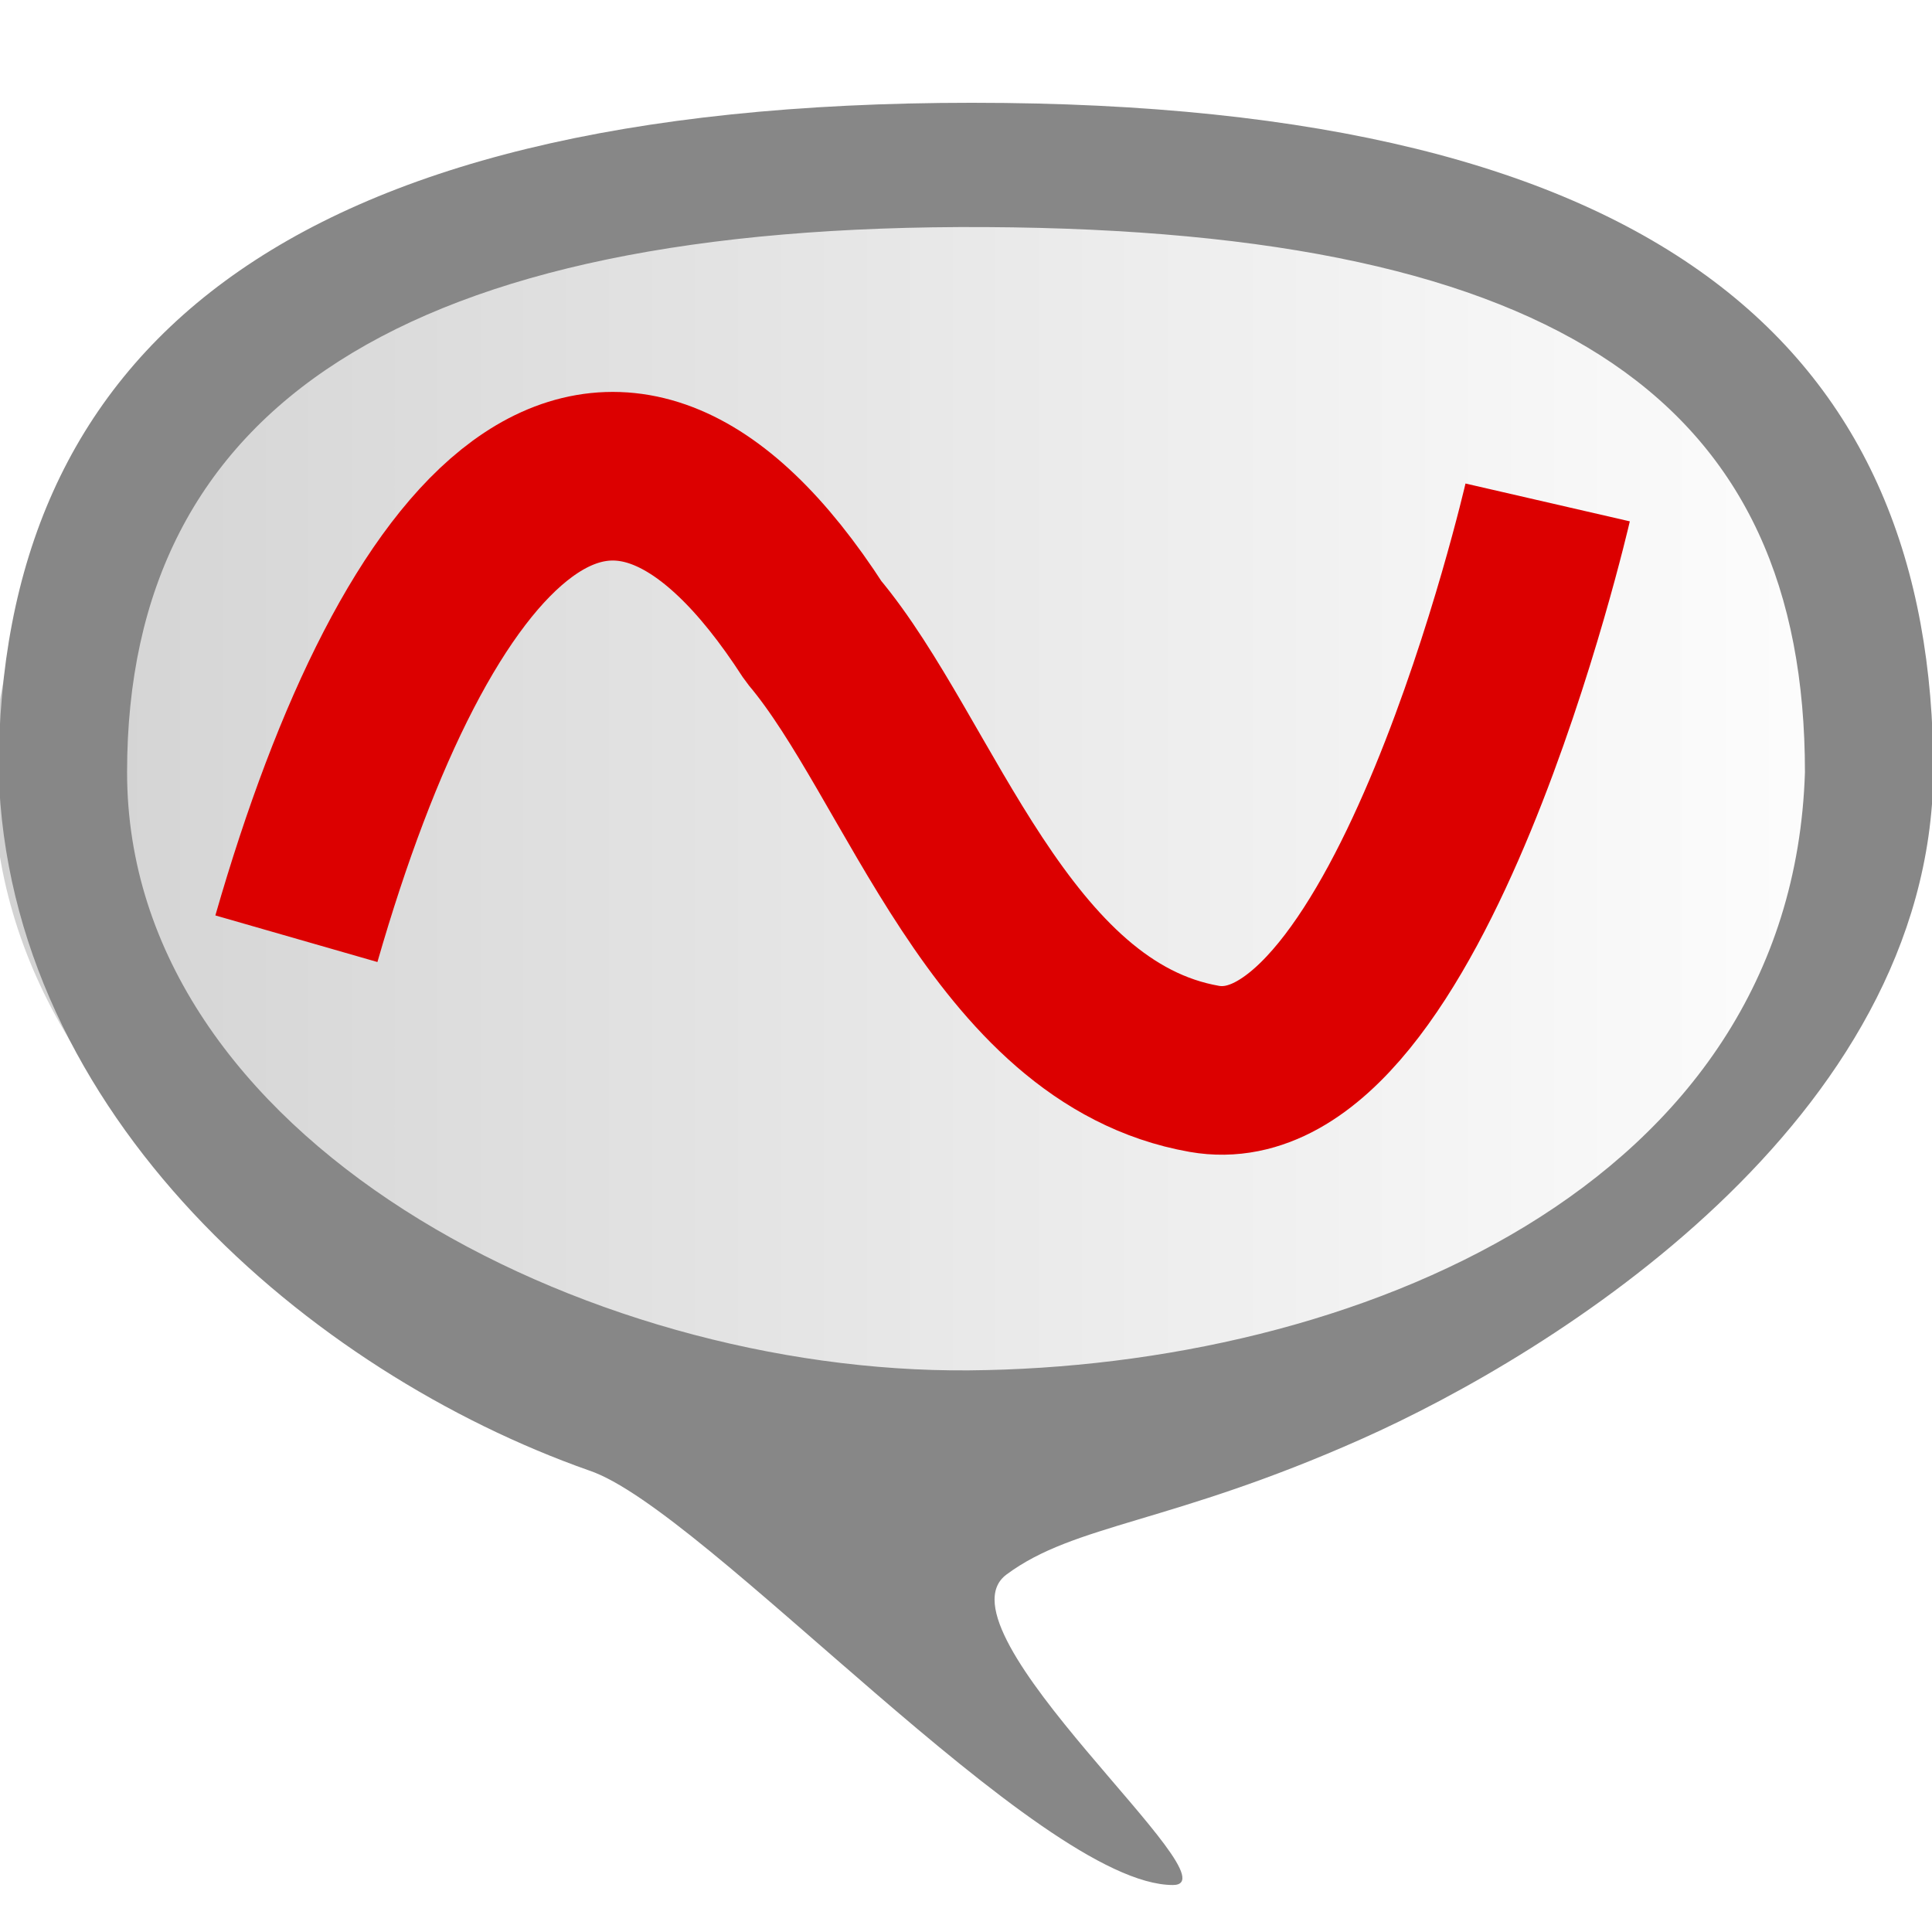
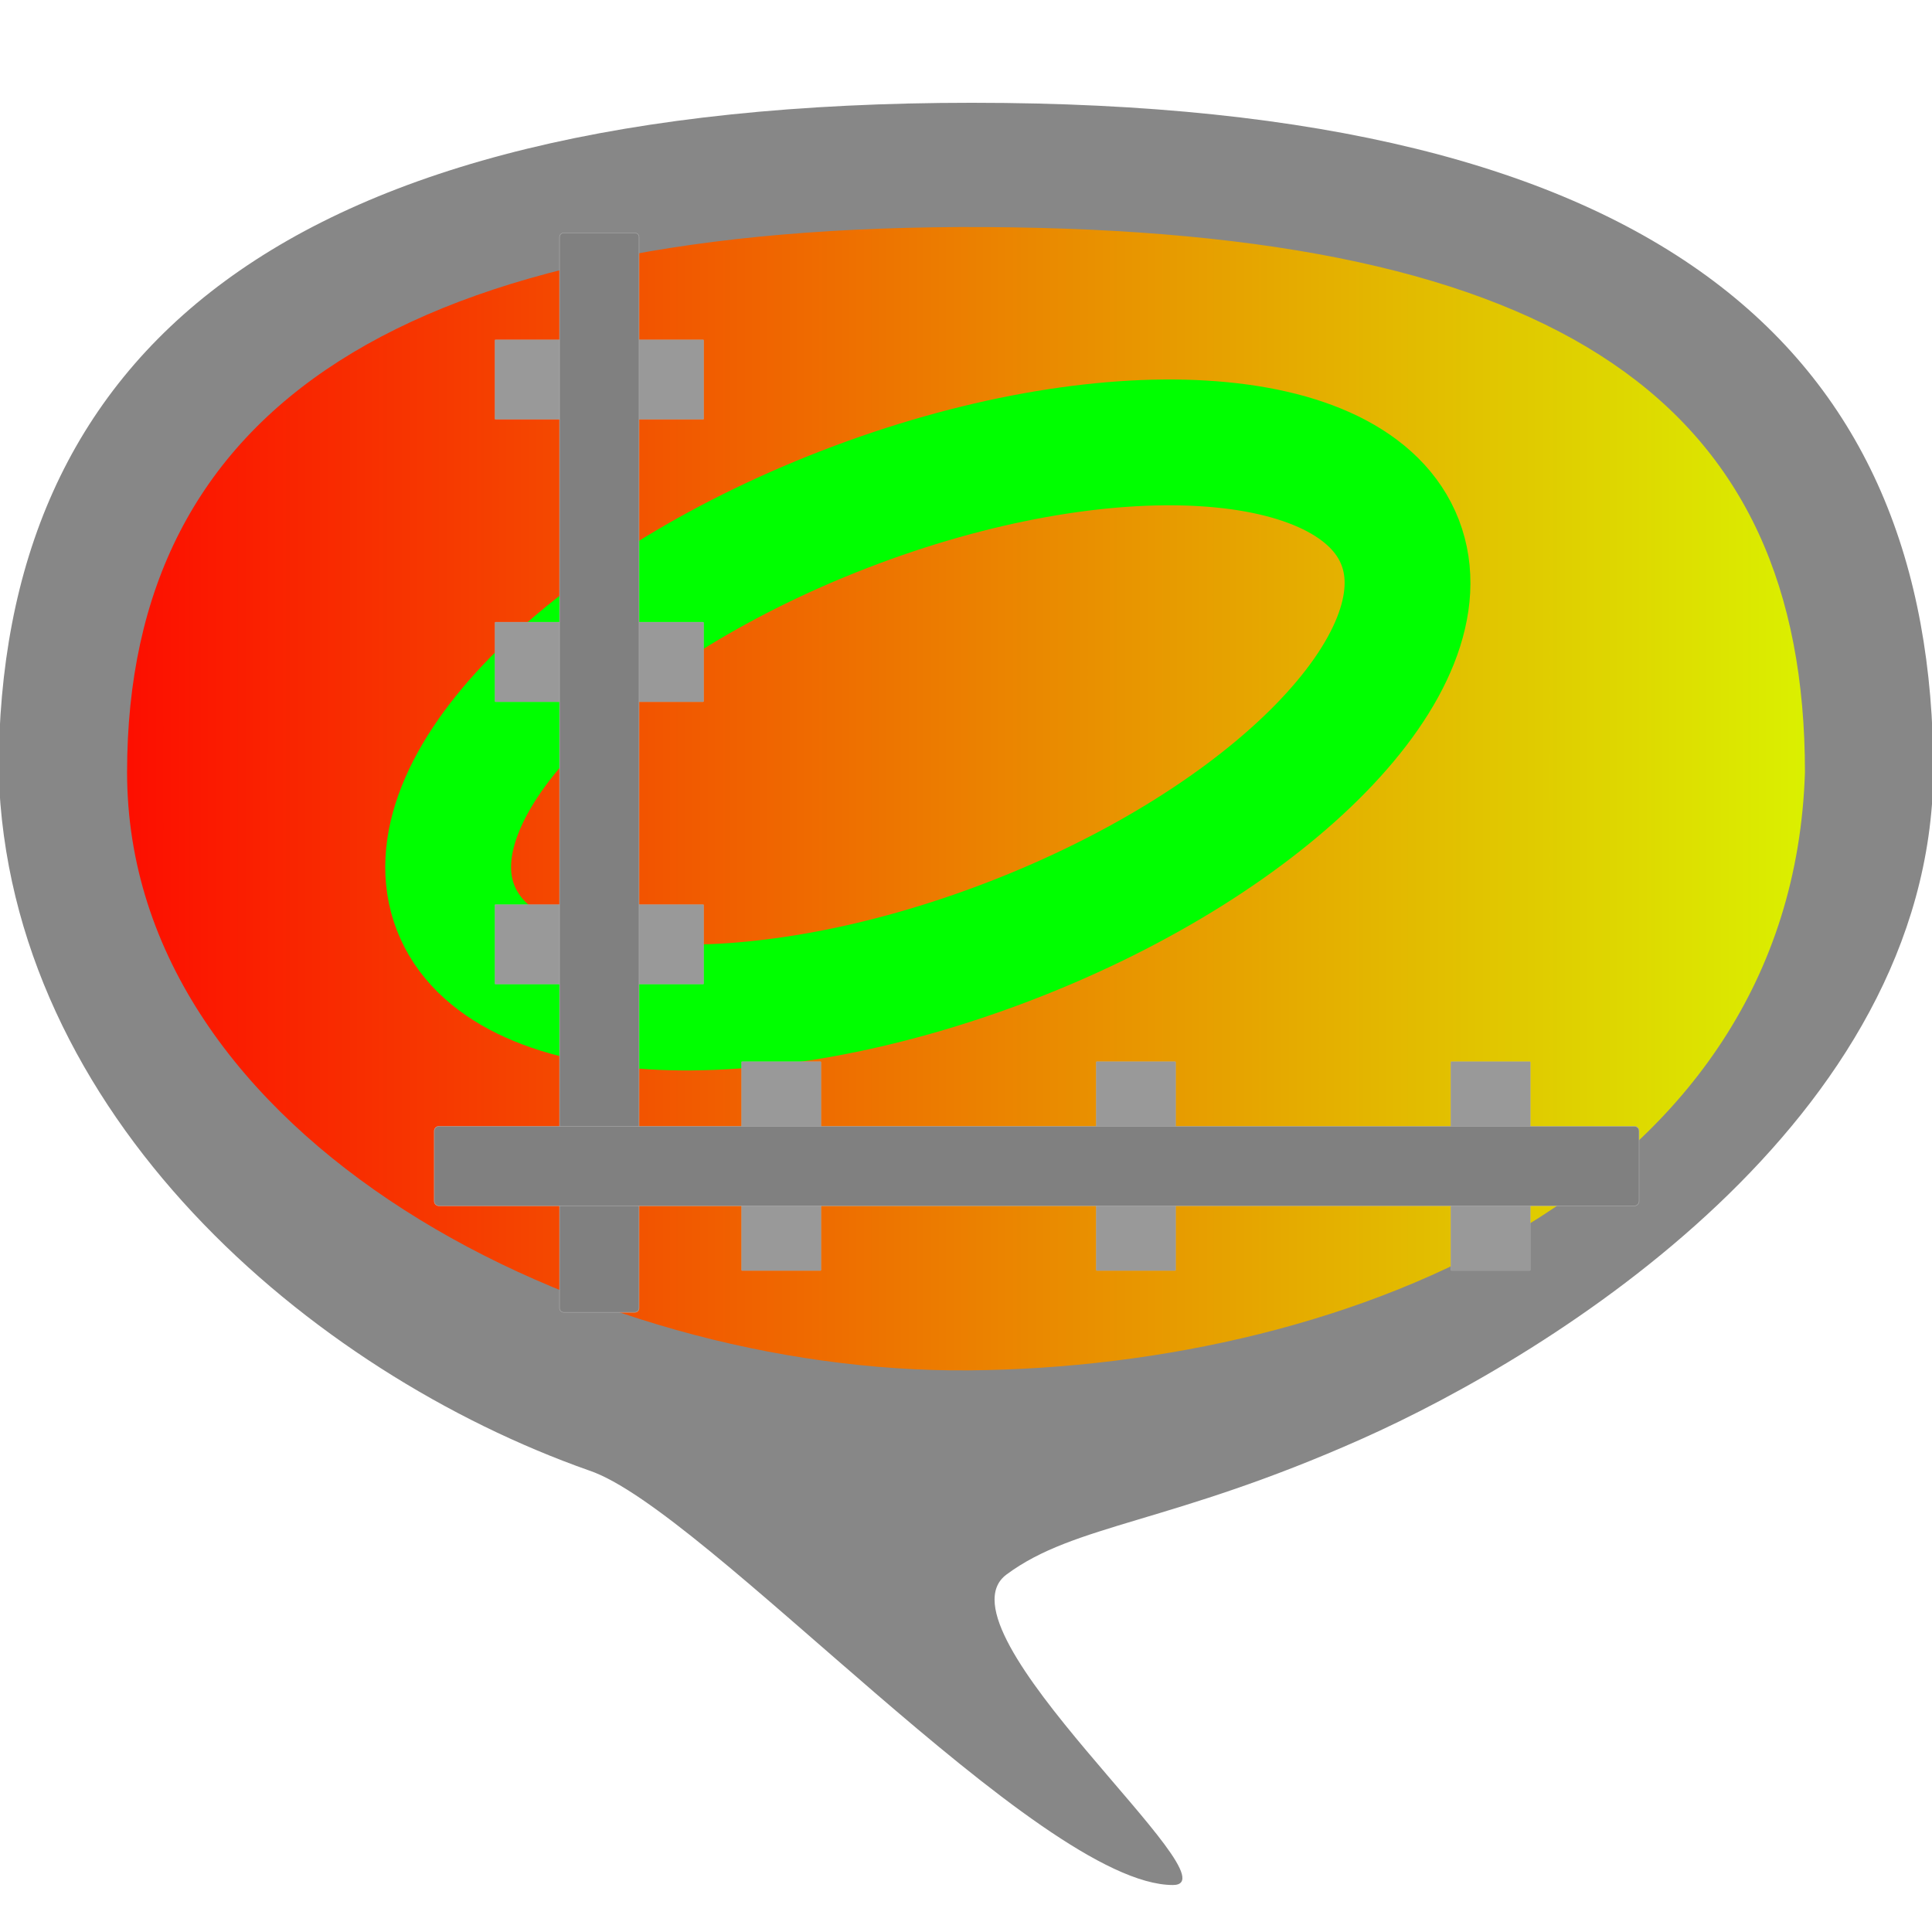
- <svg xmlns="http://www.w3.org/2000/svg" xmlns:xlink="http://www.w3.org/1999/xlink" version="1.0" width="153.566" height="153.566" id="svg2">
+ <svg xmlns="http://www.w3.org/2000/svg" xmlns:xlink="http://www.w3.org/1999/xlink" version="1.0" width="153.566" height="153.566" id="svg2" xml:space="preserve">
  <defs id="defs4">
+     <linearGradient id="linearGradient90">
+       <stop style="stop-color:#f70000;stop-opacity:1;" offset="0" id="stop89" />
+       <stop style="stop-color:#ffffff;stop-opacity:1;" offset="1" id="stop90" />
+     </linearGradient>
+     <linearGradient id="linearGradient87">
+       <stop style="stop-color:#ff0000;stop-opacity:1;" offset="0" id="stop87" />
+       <stop style="stop-color:#d8ff00;stop-opacity:1;" offset="1" id="stop88" />
+     </linearGradient>
    <marker orient="auto" refY="0" refX="0" id="Arrow2Mend" style="overflow:visible">
      <path id="path3908" style="font-size:12px;fill-rule:evenodd;stroke-width:0.625;stroke-linejoin:round" d="M 8.719,4.034 -2.207,0.016 8.719,-4.002 c -1.745,2.372 -1.735,5.617 -6e-7,8.035 z" transform="scale(-0.6,-0.6)" />
    </marker>
    <marker orient="auto" refY="0" refX="0" id="Arrow1Send" style="overflow:visible">
      <path id="path3896" d="M 0,0 5,-5 -12.5,0 5,5 0,0 z" style="fill-rule:evenodd;stroke:#000000;stroke-width:1pt;marker-start:none" transform="matrix(-0.2,0,0,-0.2,-1.2,0)" />
    </marker>
    <marker orient="auto" refY="0" refX="0" id="Arrow1Mend" style="overflow:visible">
      <path id="path3890" d="M 0,0 5,-5 -12.5,0 5,5 0,0 z" style="fill-rule:evenodd;stroke:#000000;stroke-width:1pt;marker-start:none" transform="matrix(-0.4,0,0,-0.4,-4,0)" />
    </marker>
    <marker orient="auto" refY="0" refX="0" id="Arrow2Lend" style="overflow:visible">
      <path id="path3902" style="font-size:12px;fill-rule:evenodd;stroke-width:0.625;stroke-linejoin:round" d="M 8.719,4.034 -2.207,0.016 8.719,-4.002 c -1.745,2.372 -1.735,5.617 -6e-7,8.035 z" transform="matrix(-1.1,0,0,-1.1,-1.1,0)" />
    </marker>
    <linearGradient id="linearGradient3812">
      <stop style="stop-color:#d2d2d2;stop-opacity:1;" offset="0" id="stop3814" />
      <stop style="stop-color:#ffffff;stop-opacity:1;" offset="1" id="stop3816" />
    </linearGradient>
    <linearGradient id="linearGradient3802">
      <stop style="stop-color:#808080;stop-opacity:1;" offset="0" id="stop3804" />
    </linearGradient>
    <linearGradient id="linearGradient3350">
      <stop style="stop-color:#00cb2b;stop-opacity:0.248;" offset="0" id="stop3352" />
      <stop style="stop-color:#00cb2b;stop-opacity:1;" offset="1" id="stop3354" />
    </linearGradient>
    <linearGradient id="linearGradient3342">
      <stop style="stop-color:#005a85;stop-opacity:1;" offset="0" id="stop3344" />
      <stop style="stop-color:#005a85;stop-opacity:0.752;" offset="1" id="stop3346" />
    </linearGradient>
    <linearGradient id="linearGradient3310">
      <stop id="stop3312" offset="0" style="stop-color:#ae0202;stop-opacity:1;" />
      <stop id="stop3314" offset="1" style="stop-color:#b47575;stop-opacity:1;" />
    </linearGradient>
    <linearGradient id="linearGradient2795">
      <stop style="stop-color:#b8b8b8;stop-opacity:0.498" offset="0" id="stop2797" />
      <stop style="stop-color:#7f7f7f;stop-opacity:0" offset="1" id="stop2799" />
    </linearGradient>
    <linearGradient id="linearGradient2787">
      <stop style="stop-color:#7f7f7f;stop-opacity:0.5" offset="0" id="stop2789" />
      <stop style="stop-color:#7f7f7f;stop-opacity:0" offset="1" id="stop2791" />
    </linearGradient>
    <linearGradient id="linearGradient3676">
      <stop style="stop-color:#b2b2b2;stop-opacity:0.5" offset="0" id="stop3678" />
      <stop style="stop-color:#b3b3b3;stop-opacity:0" offset="1" id="stop3680" />
    </linearGradient>
    <linearGradient id="linearGradient3236">
      <stop style="stop-color:#f4f4f4;stop-opacity:1" offset="0" id="stop3244" />
      <stop style="stop-color:#ffffff;stop-opacity:1" offset="1" id="stop3240" />
    </linearGradient>
    <linearGradient id="linearGradient4671">
      <stop style="stop-color:#ffd43b;stop-opacity:1" offset="0" id="stop4673" />
      <stop style="stop-color:#ffe873;stop-opacity:1" offset="1" id="stop4675" />
    </linearGradient>
    <linearGradient id="linearGradient4689">
      <stop style="stop-color:#5a9fd4;stop-opacity:1" offset="0" id="stop4691" />
      <stop style="stop-color:#306998;stop-opacity:1" offset="1" id="stop4693" />
    </linearGradient>
    <linearGradient x1="224.24" y1="144.757" x2="-65.309" y2="144.757" id="linearGradient2987" xlink:href="#linearGradient4671" gradientUnits="userSpaceOnUse" gradientTransform="translate(100.2702,99.61116)" />
    <linearGradient x1="172.942" y1="77.476" x2="26.67" y2="76.313" id="linearGradient2990" xlink:href="#linearGradient4689" gradientUnits="userSpaceOnUse" gradientTransform="translate(100.2702,99.61116)" />
    <linearGradient x1="172.942" y1="77.476" x2="26.67" y2="76.313" id="linearGradient2587" xlink:href="#linearGradient4689" gradientUnits="userSpaceOnUse" gradientTransform="translate(100.2702,99.61116)" />
    <linearGradient x1="224.24" y1="144.757" x2="-65.309" y2="144.757" id="linearGradient2589" xlink:href="#linearGradient4671" gradientUnits="userSpaceOnUse" gradientTransform="translate(100.2702,99.61116)" />
    <linearGradient x1="172.942" y1="77.476" x2="26.67" y2="76.313" id="linearGradient2248" xlink:href="#linearGradient4689" gradientUnits="userSpaceOnUse" gradientTransform="translate(100.2702,99.61116)" />
    <linearGradient x1="224.24" y1="144.757" x2="-65.309" y2="144.757" id="linearGradient2250" xlink:href="#linearGradient4671" gradientUnits="userSpaceOnUse" gradientTransform="translate(100.2702,99.61116)" />
    <linearGradient x1="224.24" y1="144.757" x2="-65.309" y2="144.757" id="linearGradient2255" xlink:href="#linearGradient4671" gradientUnits="userSpaceOnUse" gradientTransform="matrix(0.562541,0,0,0.567972,-11.5974,-7.60954)" />
    <linearGradient x1="172.942" y1="76.176" x2="26.67" y2="76.313" id="linearGradient2258" xlink:href="#linearGradient4689" gradientUnits="userSpaceOnUse" gradientTransform="matrix(0.562541,0,0,0.567972,-11.5974,-7.60954)" />
    <radialGradient cx="61.519" cy="132.286" r="29.037" fx="61.519" fy="132.286" id="radialGradient2801" xlink:href="#linearGradient2795" gradientUnits="userSpaceOnUse" gradientTransform="matrix(1,0,0,0.177966,0,108.7434)" />
    <linearGradient x1="150.961" y1="192.352" x2="112.031" y2="137.273" id="linearGradient1475" xlink:href="#linearGradient4671" gradientUnits="userSpaceOnUse" gradientTransform="matrix(0.562541,0,0,0.567972,-9.399749,-5.305317)" />
    <linearGradient x1="26.649" y1="20.604" x2="135.665" y2="114.398" id="linearGradient1478" xlink:href="#linearGradient4689" gradientUnits="userSpaceOnUse" gradientTransform="matrix(0.562541,0,0,0.567972,-9.399749,-5.305317)" />
    <radialGradient cx="61.519" cy="132.286" r="29.037" fx="61.519" fy="132.286" id="radialGradient1480" xlink:href="#linearGradient2795" gradientUnits="userSpaceOnUse" gradientTransform="matrix(2.382716e-8,-0.296405,1.43676,4.683673e-7,-128.544,150.5202)" />
    <radialGradient xlink:href="#linearGradient2795" id="radialGradient2421" gradientUnits="userSpaceOnUse" gradientTransform="matrix(1.7490565e-8,-0.239947,1.054668,3.7915457e-7,-78.10943,148.8591)" cx="61.519" cy="132.286" fx="61.519" fy="132.286" r="29.037" />
    <linearGradient xlink:href="#linearGradient4671-8" id="linearGradient3826-6" x1="36.971" y1="54.647" x2="87.705" y2="54.647" gradientUnits="userSpaceOnUse" />
    <linearGradient id="linearGradient4671-8">
      <stop style="stop-color:#ffd43b;stop-opacity:1" offset="0" id="stop4673-8" />
      <stop style="stop-color:#ffe873;stop-opacity:1" offset="1" id="stop4675-2" />
    </linearGradient>
    <linearGradient xlink:href="#linearGradient3812" id="linearGradient3818" x1="78.012" y1="80.303" x2="124.68" y2="28.603" gradientUnits="userSpaceOnUse" />
-     <linearGradient xlink:href="#linearGradient3812" id="linearGradient4097" x1="-205.054" y1="55.606" x2="-64.806" y2="55.606" gradientUnits="userSpaceOnUse" gradientTransform="matrix(1.095154,0,0,1.031527,223.4951,4.507441)" />
+     <linearGradient xlink:href="#linearGradient87" id="linearGradient4097" x1="-205.054" y1="55.606" x2="-64.806" y2="55.606" gradientUnits="userSpaceOnUse" gradientTransform="matrix(1.0772,0,0,1.014616,222.3226,5.447774)" />
  </defs>
-   <ellipse style="fill:url(#linearGradient4097);fill-opacity:1;stroke:none;stroke-width:1.063;stroke-opacity:1" id="path4089" cx="75.726" cy="61.867" rx="76.249" ry="53.168" />
+   <ellipse style="fill:url(#linearGradient4097);stroke:none;stroke-width:1.045;stroke-opacity:1" id="path4089" cx="76.976" cy="61.867" rx="74.999" ry="52.297" />
  <path style="color:#000000;font-style:normal;font-variant:normal;font-weight:normal;font-stretch:normal;font-size:medium;line-height:normal;font-family:Sans;-inkscape-font-specification:Sans;text-indent:0;text-align:start;text-decoration:none;text-decoration-line:none;letter-spacing:normal;word-spacing:normal;text-transform:none;writing-mode:lr-tb;direction:ltr;baseline-shift:baseline;text-anchor:start;display:inline;overflow:visible;visibility:visible;fill:#878787;fill-opacity:1;fill-rule:nonzero;stroke:none;stroke-width:9.585;marker:none;enable-background:accumulate" d="m 77.307,8.169 c -55.261,0 -77.414,20.066 -77.414,53.212 0.789,27.237 24.779,47.694 46.928,55.5 9.2,3.059 35.776,32.95 46.404,32.95 5.314,0 -19.209,-20.229 -13.223,-24.679 5.445,-4.048 13.052,-4.018 28.216,-10.77 15.164,-6.752 45.183,-25.232 45.456,-53 0,-33.146 -21.107,-53.212 -76.368,-53.212 z m 1.04,9.881 c 46.029,0.25 65.12,14.188 65.12,43.331 -1.042,33.054 -35.996,47.288 -66.45,47.543 -30.453,0.255 -66.916,-18.4 -66.916,-47.543 0,-29.143 22.217,-43.581 68.246,-43.331 z" id="path3032" />
-   <path style="fill:none;stroke:#dc0000;stroke-width:13.403;stroke-linecap:butt;stroke-linejoin:miter;stroke-miterlimit:0;stroke-dasharray:none;stroke-opacity:1" d="M 23.559,74.615 C 33.079,41.503 48.244,24.748 64.662,50.18 73.105,60.182 79.456,82.101 95.724,84.959 111.992,87.816 123.016,39.936 123.016,39.936" id="path4099" />
+   <ellipse style="fill:none;stroke:#00ff00;stroke-width:10;stroke-linecap:round" id="path90" cx="48.005" cy="80.344" rx="40.25" ry="18.375" transform="rotate(-21.13954)" />
+   <rect style="fill:#999999;stroke:#b3b3b3;stroke-width:0.014" id="rect1-2-3" width="6.337" height="16.612" x="71.894" y="-55.941" ry="0.063" transform="rotate(90)" />
+   <rect style="fill:#999999;stroke:#b3b3b3;stroke-width:0.014" id="rect1-2-3-2" width="6.337" height="16.612" x="49.448" y="-55.941" ry="0.063" transform="rotate(90)" />
+   <rect style="fill:#999999;stroke:#b3b3b3;stroke-width:0.014" id="rect1-2-3-7" width="6.337" height="16.612" x="27.003" y="-55.941" ry="0.063" transform="rotate(90)" />
+   <rect style="fill:#999999;stroke:#b3b3b3;stroke-width:0.014" id="rect1-2-3-7-8" width="6.337" height="16.612" x="-65.268" y="-100.992" ry="0.063" transform="scale(-1)" />
+   <rect style="fill:#999999;stroke:#b3b3b3;stroke-width:0.014" id="rect1-2-3-7-8-3" width="6.337" height="16.612" x="-121.647" y="-100.992" ry="0.063" transform="scale(-1)" />
+   <rect style="fill:#999999;stroke:#b3b3b3;stroke-width:0.014" id="rect1-2-3-7-8-36" width="6.337" height="16.612" x="-93.458" y="-100.992" ry="0.063" transform="scale(-1)" />
+   <rect style="fill:#808080;stroke:#b3b3b3;stroke-width:0.031" id="rect1" width="6.32" height="85.793" x="44.475" y="18.516" ry="0.328" />
+   <rect style="fill:#808080;stroke:#b3b3b3;stroke-width:0.033" id="rect1-2" width="6.318" height="95.767" x="89.527" y="-130.283" ry="0.366" transform="rotate(90)" />
</svg>
